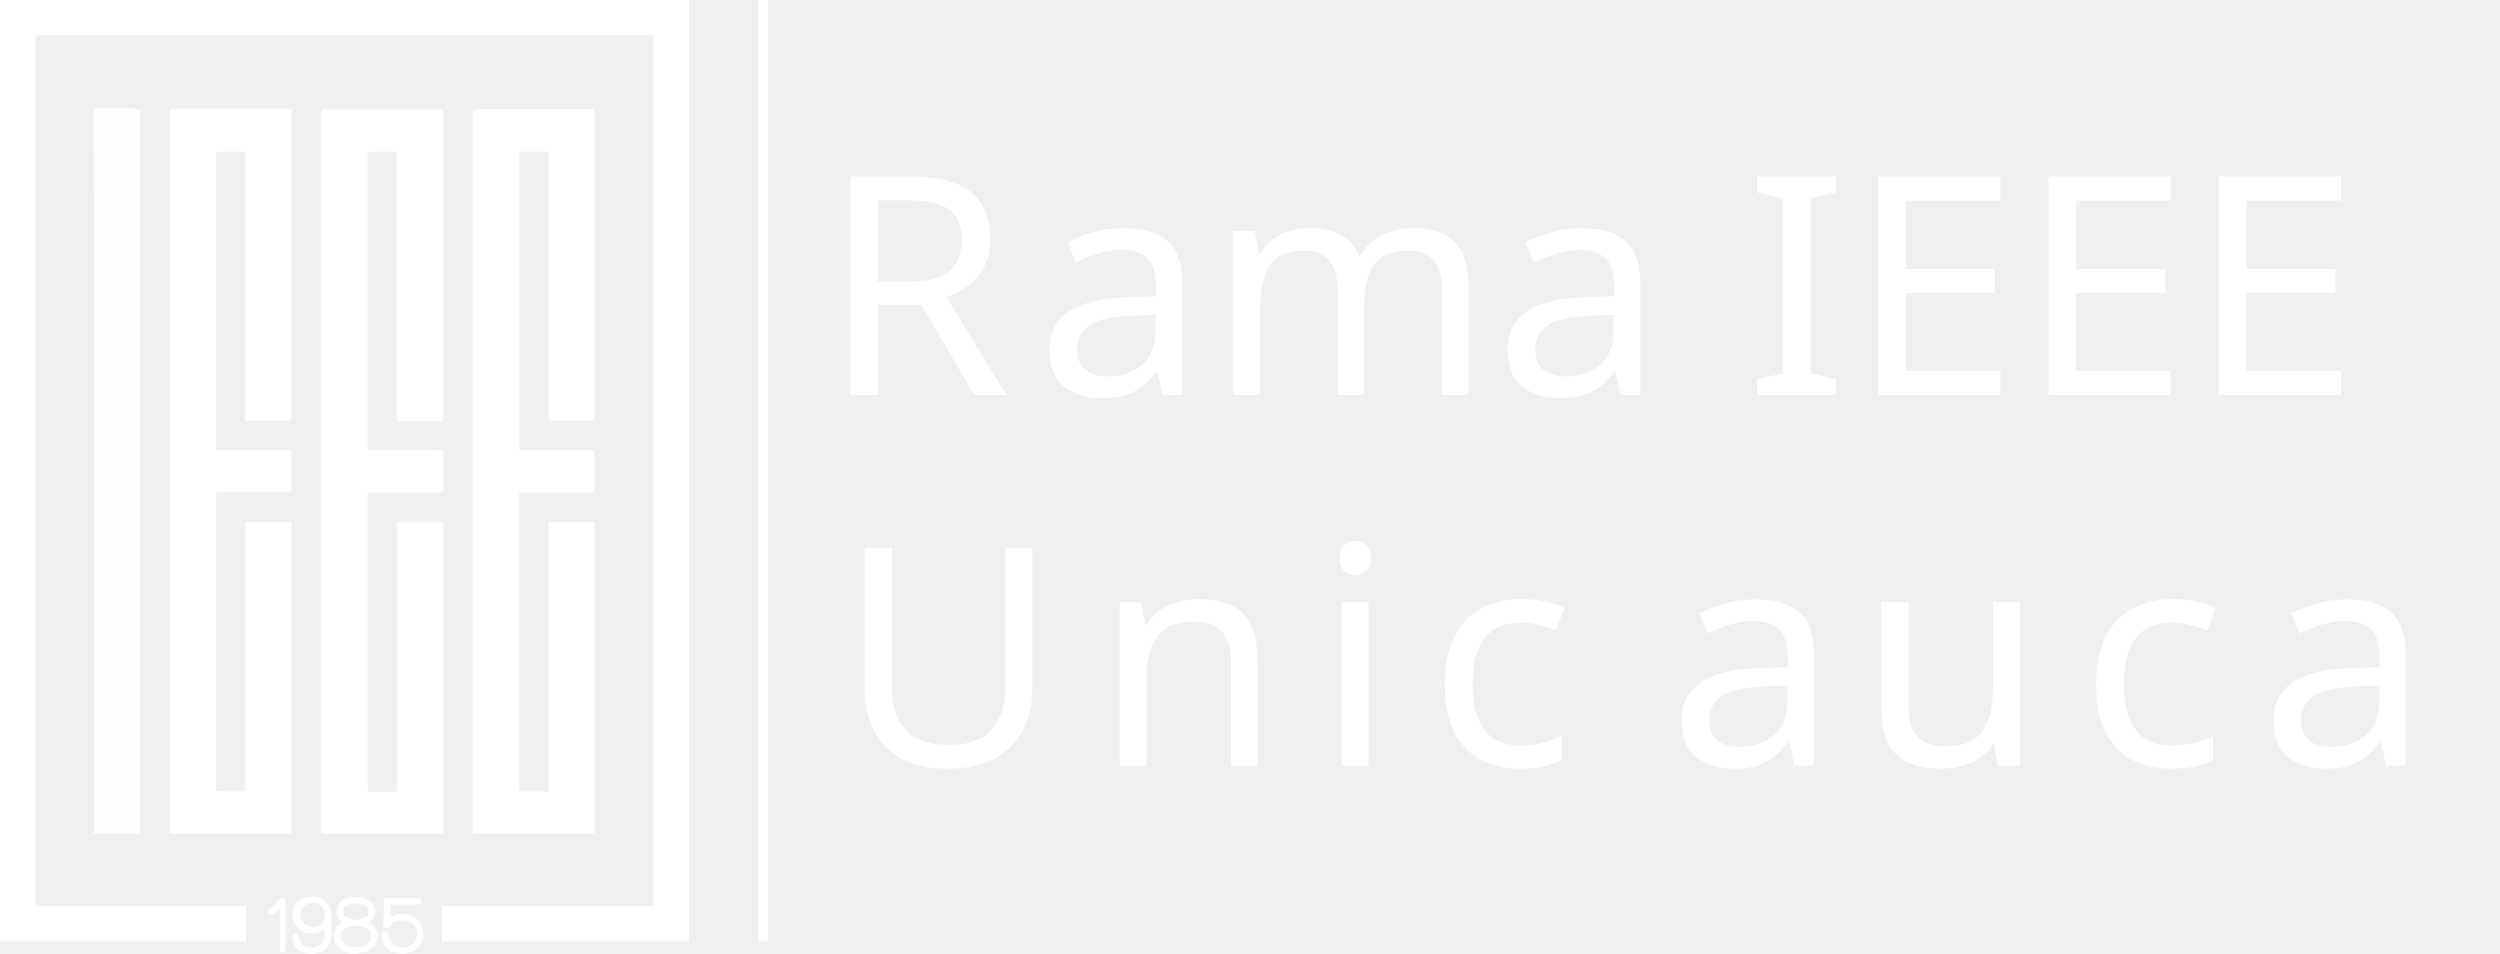
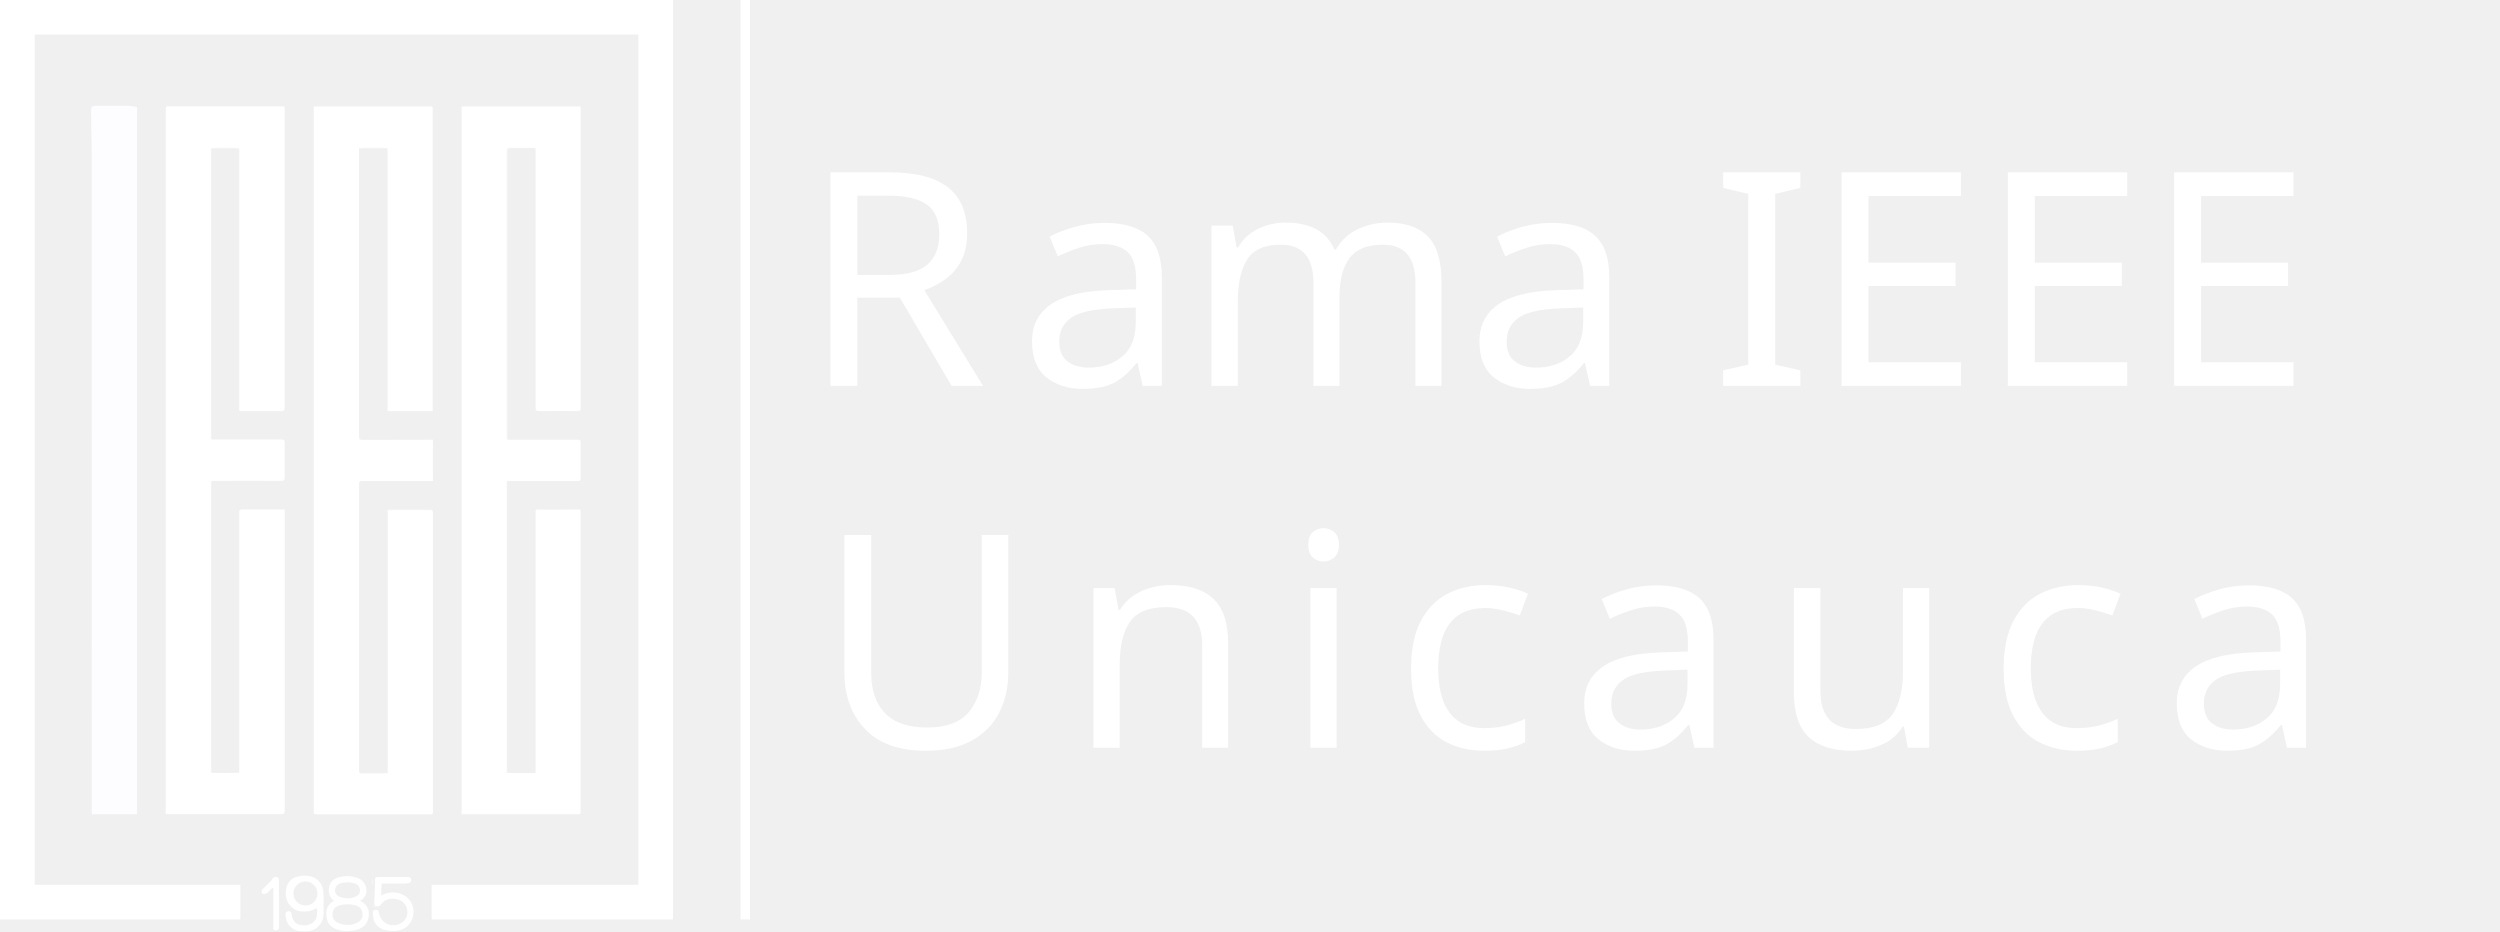
- <svg xmlns="http://www.w3.org/2000/svg" id="Capa_5" data-name="Capa 5" viewBox="0 0 778.54 296.95">
+ <svg xmlns="http://www.w3.org/2000/svg" id="Capa_5" data-name="Capa 5" viewBox="0 0 797.16 296.95">
  <defs>
-     <style>.cls-1,.cls-5,.cls-7{fill:#fff;}.cls-2{fill:#fdfdff;}.cls-3{fill:#fdfdfd;}.cls-4{fill:none;stroke:#fff;stroke-miterlimit:10;stroke-width:3px;}.cls-5{font-size:95.36px;}.cls-5,.cls-7{font-family:KiwiMaru-Light, Kiwi Maru;font-weight:300;}.cls-6{letter-spacing:-0.02em;}.cls-7{font-size:95px;letter-spacing:0.11em;}.cls-8{letter-spacing:0.06em;}.cls-9{letter-spacing:0.11em;}</style>
+     <style>.cls-1,.cls-5,.cls-7{fill:#fff;}.cls-2{fill:#fdfdff;}.cls-3{fill:#fdfdfd;}.cls-4{fill:none;stroke:#fff;stroke-miterlimit:10;stroke-width:3px;}.cls-5{font-size:95.36px;}.cls-5,.cls-7{font-family:KiwiMaru-Medium, Kiwi Maru;font-weight:500;}.cls-6{letter-spacing:-0.02em;}.cls-7{font-size:95px;letter-spacing:0.11em;}.cls-8{letter-spacing:0.06em;}</style>
  </defs>
  <path class="cls-1" d="M182.46,516.66l-10.75,0q-13,0-26.05,0c-.74,0-1.09-.14-1-.93a5.06,5.06,0,0,0,0-.78q0-111.93,0-223.88a2.41,2.41,0,0,1,1-.07H181.5c1.08,0,1.08,0,1.08,1.1v95c0,.34.12.71-.12,1H168.38c-.25-.35-.12-.75-.12-1.13q0-40.79,0-81.56a2.21,2.21,0,0,0-.1-1.14h0a8.39,8.39,0,0,0-2.4-.09c-2.22,0-4.44-.14-6.65.09,0,.36,0,.71,0,1.06q0,45.4,0,90.81c0,.95.25,1.14,1.16,1.13,7.43-.05,14.85,0,22.28-.05.16.16.12.36.12.55V410a.83.83,0,0,1-.07.38c-7.52,0-15,0-22.55,0-.79,0-.93.24-.93,1q0,45.62,0,91.23c0,.82.22,1,1,1,2.71-.09,5.41.08,8.12-.09a2.22,2.22,0,0,0,.1-1.14v-81.5c0-1.4-.14-1.22,1.25-1.22,4,0,8.07,0,12.11,0,.71,0,1,.12,1,.94q0,47.67,0,95.34C182.58,516.11,182.68,516.41,182.46,516.66Z" transform="translate(-44.63 -257)" />
  <path class="cls-1" d="M135.4,291.12c0,.38,0,.77,0,1.16q0,47.3,0,94.61c0,1-.26,1.21-1.22,1.2-4.36,0-8.71,0-13.07,0-.27-.34-.13-.74-.13-1.11q0-40.77,0-81.52v-.87c0-.28-.13-.43-.4-.42-2.87,0-5.74-.13-8.6.09h0a1.94,1.94,0,0,0-.09,1q0,45.39,0,90.79a1.94,1.94,0,0,0,.09,1,2,2,0,0,0,1.05.09c7.1,0,14.2,0,21.3,0,.92,0,1.09.28,1.08,1.13,0,3.65,0,7.29,0,10.94,0,.84-.15,1.12-1.08,1.12-7.09-.05-14.19,0-21.29,0-.35,0-.71,0-1.06.07a1.6,1.6,0,0,0-.09.94q0,45.56,0,91.1a1.62,1.62,0,0,0,.09.95c3,.14,5.94.09,8.91,0a2.21,2.21,0,0,0,.1-1.14V421a6.77,6.77,0,0,0,0-.78c-.06-.55.18-.72.72-.71,1.35,0,2.71,0,4.06,0h8.72c.31,0,.64-.11.93.12,0,.39,0,.77,0,1.16q0,47.32,0,94.64c0,.9-.18,1.18-1.15,1.17q-17.72,0-35.43,0l-1.17,0c-.24-.32-.11-.68-.11-1q0-111.76,0-223.55c0-1.09,0-1.09,1.09-1.09h35.75C134.71,291,135.08,290.88,135.4,291.12Z" transform="translate(-44.63 -257)" />
  <path class="cls-1" d="M206.32,503.43c2.87.17,5.74,0,8.61.08.36,0,.55-.09.5-.49,0-.12,0-.25,0-.38v-83a6.21,6.21,0,0,1,1.72-.07h11.57a2.66,2.66,0,0,1,1.05.07v95.7c0,1.3,0,1.3-1.35,1.3H193.08l-1.06,0c-.24-.28-.12-.62-.12-.93q0-111.87,0-223.73c0-.65,0-1,.89-1q18.16,0,36.33,0a1.51,1.51,0,0,1,.67.07q0,47.91,0,95.81c0,.92-.14,1.24-1.18,1.22-4-.07-8.07,0-12.1,0-.88,0-1.1-.22-1.1-1.1q0-40.8,0-81.58c0-.39,0-.77-.05-1.16a.84.84,0,0,0-.56-.1h-7.46c-1,0-1.12.19-1.14,1.13v.59q0,45.06,0,90.12a2.21,2.21,0,0,0,.09,1.14,2,2,0,0,0,1.05.09c7.16,0,14.33,0,21.49,0,.69,0,.94.12.93.88,0,3.81,0,7.61,0,11.42,0,.76-.24.87-.92.87-7.17,0-14.33,0-21.49,0-.35,0-.7,0-1.06.07a1.6,1.6,0,0,0-.09.94q0,45.56,0,91.1A1.62,1.62,0,0,0,206.32,503.43Z" transform="translate(-44.63 -257)" />
  <path class="cls-2" d="M88.32,291.12c0,.41,0,.83,0,1.25v223c0,1.46.2,1.26-1.3,1.27l-13,0c-.25-.38-.12-.81-.12-1.22q0-105-.05-210c0-4.08-.16-8.18-.18-12.27v-.68c0-1.54.2-1.73,1.73-1.74,3.33,0,6.65,0,10,0A19.6,19.6,0,0,1,88.32,291.12Z" transform="translate(-44.63 -257)" />
  <path class="cls-1" d="M164.26,537.2c.12-.45.44-.56.88-.56,3.19,0,6.38,0,9.57,0,1.08,0,1.33.78.64,1.92-2.67.17-5.35,0-8,.08-.35,0-.71-.1-1,.1l-.06,1.12c-.21.71,0,1.44-.12,2.16.08.13-.33.67.23.37a9.07,9.07,0,0,1,2.82-.79,4,4,0,0,1,1.34,0,6.71,6.71,0,0,1,5.05,2.86,8.2,8.2,0,0,1,.82,2.23,10,10,0,0,1,0,2.12c-.93,4.52-5,5.64-8.71,4.81a5,5,0,0,1-3.95-3.34c-.12-.37,0-.75-.21-1.08a6.27,6.27,0,0,1,0-1.73c.81-.69,1.72-.42,1.91.57a4.64,4.64,0,0,0,6.93,3.37,3.85,3.85,0,0,0,2.08-4.11,4,4,0,0,0-2.91-3.48c-2.12-.6-4.43-.11-5.53,1.68a2.08,2.08,0,0,1-.49.44,1.65,1.65,0,0,1-1,0c-1-.31-.37-1.16-.58-1.74a23,23,0,0,0,.13-2.35l.07-2.49C164.35,538.65,164.11,537.92,164.26,537.2Z" transform="translate(-44.63 -257)" />
  <path class="cls-3" d="M135.4,291.12a2,2,0,0,0-1-.13q-17.88,0-35.75,0c-.91,0-1.1.27-1.1,1.13q0,111.76,0,223.52a2.05,2.05,0,0,0,.12,1c-.36-.26-.22-.65-.22-1q0-111.85,0-223.72c0-.83.2-1.09,1.07-1.09q18,0,35.94,0C134.75,290.9,135.14,290.75,135.4,291.12Z" transform="translate(-44.63 -257)" />
  <path class="cls-3" d="M229.77,291.06c-.32,0-.64-.06-1-.07q-17.92,0-35.84,0c-.92,0-1.1.27-1.1,1.13q0,111.7,0,223.42a2.21,2.21,0,0,0,.13,1.14c-.43-.36-.22-.85-.22-1.27q0-110.88,0-221.76c0-.65,0-1.29,0-1.94s.23-.88.85-.8h36C229,290.9,229.44,290.76,229.77,291.06Z" transform="translate(-44.63 -257)" />
  <path class="cls-1" d="M133.57,545.19c0,2.36,0,4.71,0,7.07,0,.42.1.9-.35,1.2a1.26,1.26,0,0,1-1.12.13c-.43-.14-.33-.64-.33-1,0-3.87,0-7.74,0-11.61,0-.27.15-.66-.12-.79s-.49.31-.74.48c-.63.44-.92,1.4-1.91,1.29-.28,0-.69.27-.83-.2a1.1,1.1,0,0,1,.21-1.24c.79-.72,1.52-1.49,2.27-2.25a4,4,0,0,0,.85-1,1.19,1.19,0,0,1,1.49-.55c.63.16.59.7.59,1.16C133.58,540.29,133.57,542.74,133.57,545.19Z" transform="translate(-44.63 -257)" />
  <path class="cls-3" d="M182.46,516.66a2.21,2.21,0,0,0,.12-1.14q0-47.37,0-94.75c0-.95-.19-1.25-1.19-1.23-4,.06-8.08,0-12.11,0-.85,0-1.07.21-1.07,1.07q0,31.54,0,63.1,0,9.35,0,18.68c0,.35.11.71-.1,1V420.78c0-1.32,0-1.32,1.29-1.32,4.07,0,8.14,0,12.2,0,.77,0,1.06.16,1.06,1q0,47.67,0,95.33C182.68,516.08,182.8,516.44,182.46,516.66Z" transform="translate(-44.63 -257)" />
  <path class="cls-3" d="M182.46,388.09a2.22,2.22,0,0,0,.12-1.14q0-47.38,0-94.76c0-1-.2-1.23-1.2-1.22-11.88,0-23.76,0-35.64,0-.35,0-.7.05-1.06.07.3-.28.68-.17,1-.17q17.91,0,35.83,0c.85,0,1.16.17,1.16,1.11q0,47.56,0,95.13C182.68,387.44,182.83,387.83,182.46,388.09Z" transform="translate(-44.63 -257)" />
  <path class="cls-3" d="M206.32,397.13c-.2-.29-.09-.63-.09-.94q0-45.46,0-90.94c0-1,.3-1.21,1.23-1.18,2.36.06,4.71,0,7.07,0,.29,0,.64-.18.88.15h-7.55c-1.41,0-1.51.1-1.51,1.47v91.41Z" transform="translate(-44.63 -257)" />
  <path class="cls-3" d="M135.4,419.69a2,2,0,0,0-1-.12c-4.1,0-8.2,0-12.3,0-.88,0-1,.25-1,1.07q0,40.89,0,81.77c0,.35.18.76-.16,1.07V420.82c0-1.36,0-1.36,1.35-1.36h12.1C134.68,419.47,135.11,419.3,135.4,419.69Z" transform="translate(-44.63 -257)" />
  <path class="cls-3" d="M112,503.43c-.2-.29-.09-.63-.09-.94q0-45.56,0-91.11c0-.32-.11-.65.09-.94Z" transform="translate(-44.63 -257)" />
  <path class="cls-3" d="M206.32,503.43c-.2-.29-.09-.63-.09-.94q0-45.56,0-91.11c0-.32-.11-.65.09-.94Z" transform="translate(-44.63 -257)" />
  <path class="cls-3" d="M112,304.25c.24-.32.59-.15.89-.15,2.38,0,4.78,0,7.16,0,.92,0,1,.29,1,1.09q0,40.85,0,81.68c0,.42,0,.84.07,1.25-.44-.35-.23-.84-.23-1.26q0-40.6,0-81.22c0-1.35,0-1.35-1.35-1.35Z" transform="translate(-44.63 -257)" />
  <path class="cls-3" d="M112,397.13c-.2-.29-.09-.63-.09-.94q0-45.49,0-91c0-.32-.1-.65.09-.94Z" transform="translate(-44.63 -257)" />
  <path class="cls-3" d="M168.15,304.26a2.07,2.07,0,0,1,.1,1.13q0,40.68,0,81.37a2.74,2.74,0,0,0,.12,1.33c-.41-.33-.22-.78-.22-1.18Q168.15,345.59,168.15,304.26Z" transform="translate(-44.63 -257)" />
  <path class="cls-3" d="M229.77,419.64c-2.82,0-5.65-.07-8.47-.07-2,0-3.92,0-5.87.07.23-.25.53-.17.81-.17q6.36,0,12.71,0C229.23,419.47,229.54,419.39,229.77,419.64Z" transform="translate(-44.63 -257)" />
  <path class="cls-3" d="M182.51,410.37c0-3.21.07-6.42.06-9.62a15.63,15.63,0,0,0-.11-3.55c.28.17.22.44.22.69q0,5.92,0,11.85A.76.76,0,0,1,182.51,410.37Z" transform="translate(-44.63 -257)" />
  <path class="cls-3" d="M159.1,304.25c.09-.25.31-.16.48-.16h8.07c.18,0,.39-.07.5.16Z" transform="translate(-44.63 -257)" />
  <path class="cls-3" d="M165.48,538.75c.24-.33.59-.16.88-.16,2.73,0,5.45,0,8.18,0-.29.29-.66.17-1,.17Z" transform="translate(-44.63 -257)" />
  <path class="cls-3" d="M163.45,537.2a8.66,8.66,0,0,1-.13,2.16A6.29,6.29,0,0,1,163.45,537.2Z" transform="translate(-44.63 -257)" />
  <path class="cls-3" d="M163.7,545.94h1A.73.73,0,0,1,163.7,545.94Z" transform="translate(-44.63 -257)" />
  <path class="cls-1" d="M162.2,547.66a4.45,4.45,0,0,0-2.69-3.37,4.52,4.52,0,0,0,1.9-2.45,5.64,5.64,0,0,0,0-1.74,4.25,4.25,0,0,0-2.67-3.12,10.56,10.56,0,0,0-2.6-.6,3.36,3.36,0,0,0-1.34,0l-.67.07c-2.89.41-4.28,1.34-4.62,3.85a4.3,4.3,0,0,0,0,1.34,4.09,4.09,0,0,0,1.62,2.61,4.1,4.1,0,0,0-2.38,3.21,8.85,8.85,0,0,0,0,2.12,4.71,4.71,0,0,0,1.63,2.91,8.29,8.29,0,0,0,5.79,1.34c2.42-.14,5.25-.93,6-4.25A7.71,7.71,0,0,0,162.2,547.66Zm-9.33-8.87a7.6,7.6,0,0,1,5.18,0,2.3,2.3,0,0,1,1.38,2.24,2,2,0,0,1-1.44,1.86,6.31,6.31,0,0,1-5.16,0,1.91,1.91,0,0,1-1.35-1.81A2.3,2.3,0,0,1,152.87,538.79Zm5.8,12.37a7.12,7.12,0,0,1-6.33.07,2.82,2.82,0,0,1-1.65-3.1,2.69,2.69,0,0,1,2.07-2.39,8.08,8.08,0,0,1,2.76-.38,7.8,7.8,0,0,1,2.76.41,2.64,2.64,0,0,1,1.92,2.41A2.78,2.78,0,0,1,158.67,551.16Z" transform="translate(-44.63 -257)" />
  <path class="cls-1" d="M147.8,541.85c-.21-.36,0-.78-.13-1.16-.87-3.75-4-4.83-7.12-4.4s-5,2.29-4.79,6.27c.11,2.18,2.18,4.84,4.69,5,.34.11.7,0,1,.12H142c.38-.2.8,0,1.19-.14a9.59,9.59,0,0,0,2.47-1c.43,3.3-.62,4.89-3,5.43a4.23,4.23,0,0,1-1.84,0c-1.81-.15-2.95-1.29-3.19-3.41-.08-.7-.36-1-1-1s-.94.46-1,1.08c.19.32,0,.68.14,1a5.06,5.06,0,0,0,4.9,4.31,8.76,8.76,0,0,0,2.11,0,5.53,5.53,0,0,0,4.9-4.3c.14-.38-.08-.8.14-1.17Zm-6,3.87a3.83,3.83,0,1,1,4.05-3.83A3.76,3.76,0,0,1,141.78,545.72Z" transform="translate(-44.63 -257)" />
  <polygon class="cls-1" points="0 0 0 293.19 76.63 293.19 76.63 282.13 11.07 282.13 11.07 11.01 203.54 11.01 203.54 282.13 137.64 282.13 137.64 293.19 214.59 293.19 214.59 0 0 0" />
  <line class="cls-4" x1="237.64" x2="237.64" y2="293.19" />
  <text class="cls-5" transform="translate(255.55 123.04)">
    <tspan class="cls-6">R</tspan>
-     <tspan x="66.85" y="0">ama IEEE</tspan>
+     <tspan x="69.14" y="0">ama IEEE</tspan>
  </text>
-   <text class="cls-7" transform="translate(260.7 238.43)">Unic<tspan class="cls-8" x="258.59" y="0">a</tspan>
-     <tspan class="cls-9" x="317.68" y="0">uca</tspan>
-   </text>
+   <text class="cls-7" transform="translate(260.7 238.43)">Unicauca</text>
</svg>
